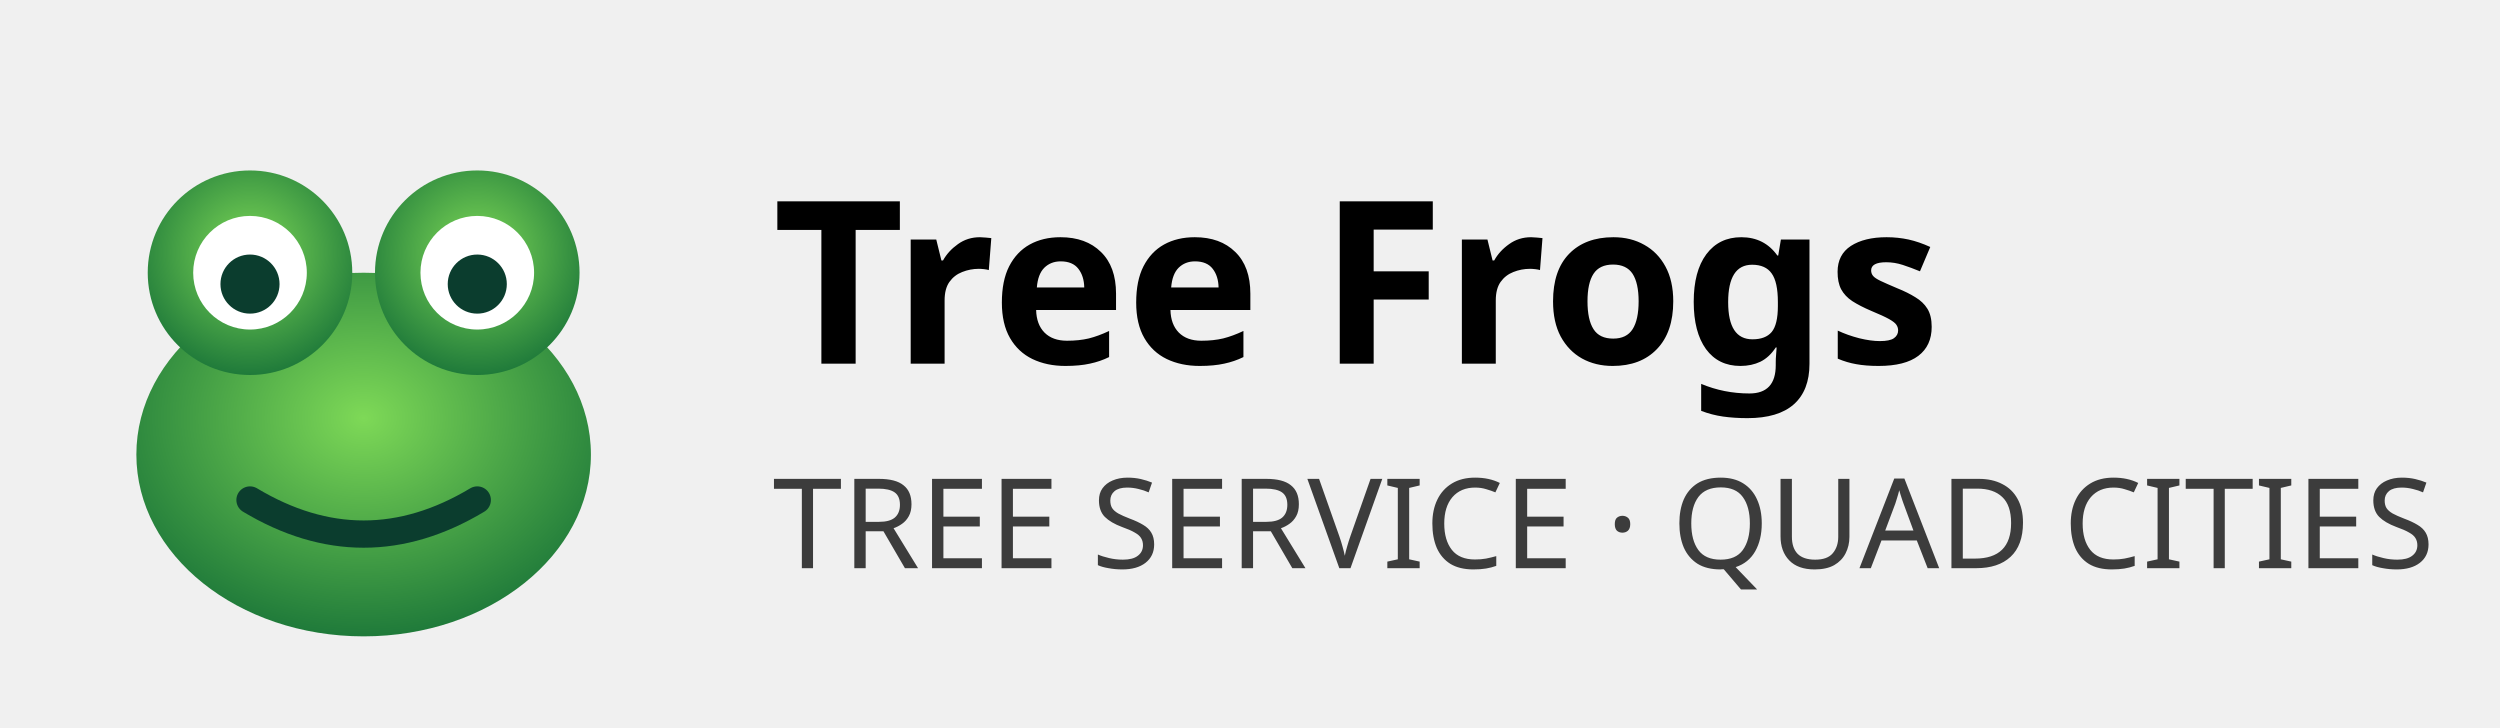
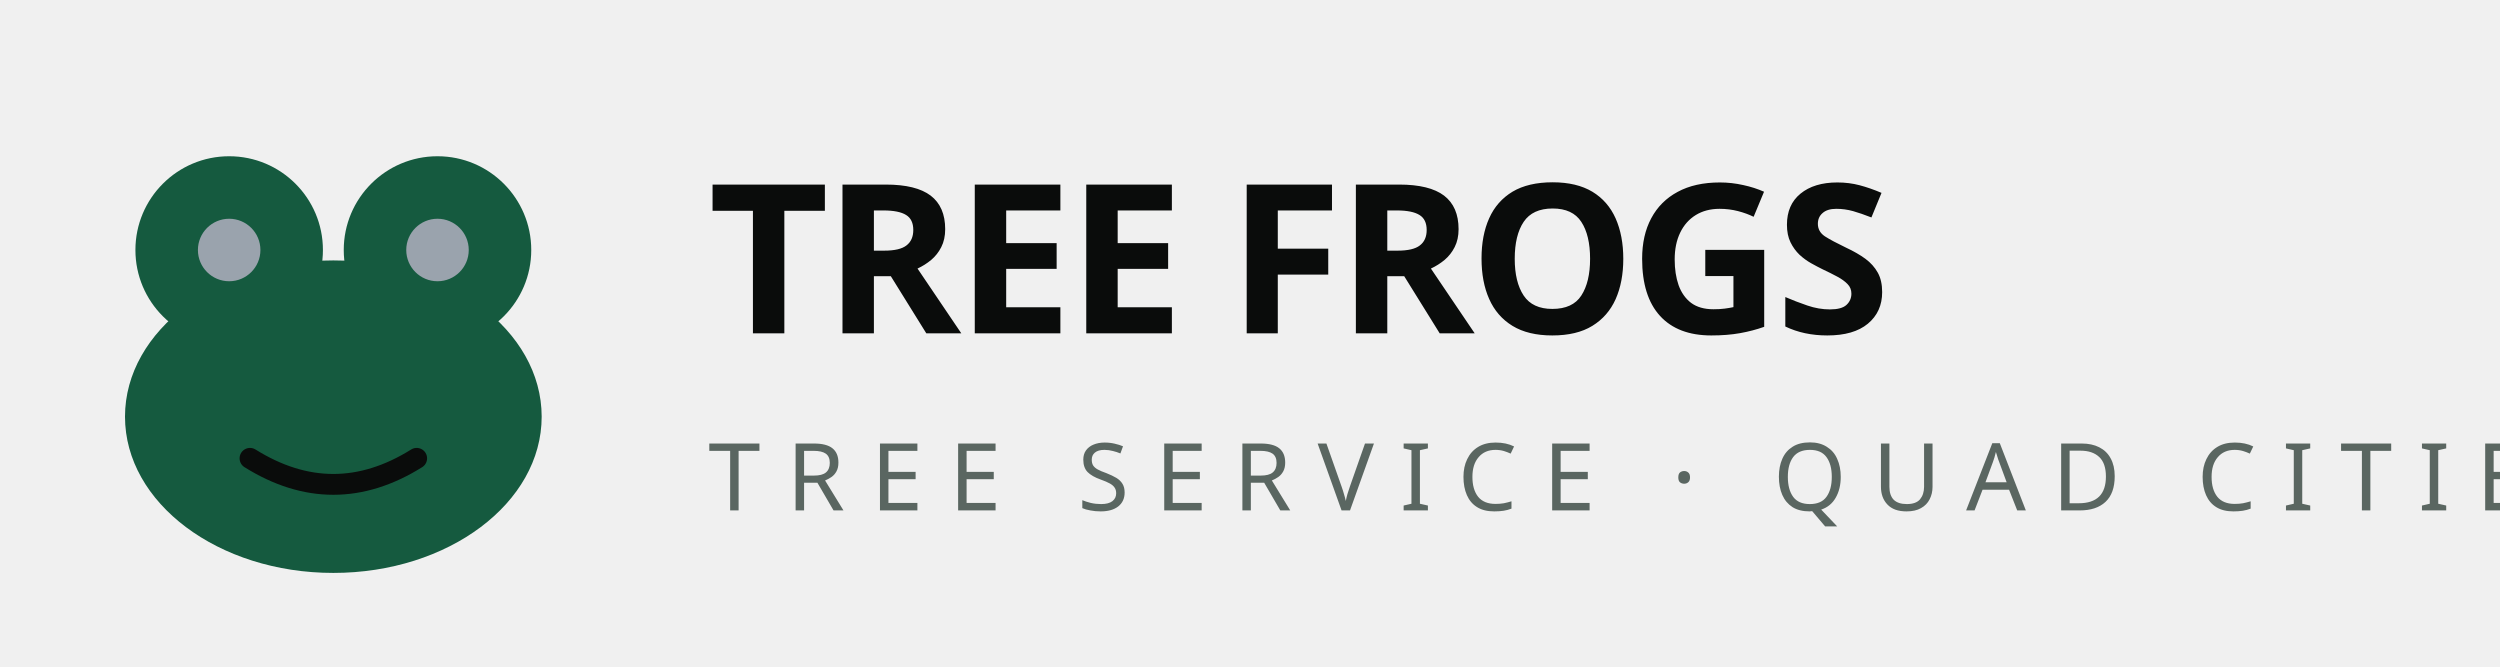
- <svg xmlns="http://www.w3.org/2000/svg" viewBox="0 0 220 64" role="img" aria-label="Tree Frogs Tree Service">
-   <defs>
-     <radialGradient id="lf" cx="50%" cy="40%" r="60%">
-       <stop offset="0%" stop-color="#7ed957" />
-       <stop offset="100%" stop-color="#1f7a3a" />
-     </radialGradient>
-   </defs>
-   <g>
-     <ellipse cx="32" cy="40" rx="20" ry="16" fill="url(#lf)" />
-     <circle cx="22" cy="24" r="9" fill="url(#lf)" />
-     <circle cx="42" cy="24" r="9" fill="url(#lf)" />
-     <circle cx="22" cy="24" r="5" fill="#fff" />
-     <circle cx="42" cy="24" r="5" fill="#fff" />
-     <circle cx="22" cy="25" r="2.6" fill="#0b3d2e" />
-     <circle cx="42" cy="25" r="2.6" fill="#0b3d2e" />
-     <path d="M22 44 Q32 50 42 44" stroke="#0b3d2e" stroke-width="2.4" fill="none" stroke-linecap="round" />
+ <svg xmlns="http://www.w3.org/2000/svg" viewBox="0 0 240 64" role="img" aria-label="Tree Frogs Tree Service">
+   <g fill="#155a3f">
+     <ellipse cx="32" cy="40" rx="20" ry="15" />
+     <circle cx="22" cy="24" r="9" />
+     <circle cx="42" cy="24" r="9" />
  </g>
-   <text x="68" y="32" font-family="'Segoe UI', system-ui, sans-serif" font-weight="800" font-size="20" fill="currentColor">Tree Frogs</text>
-   <text x="68" y="50" font-family="'Segoe UI', system-ui, sans-serif" font-weight="500" font-size="11" fill="currentColor" opacity="0.75">TREE SERVICE · QUAD CITIES</text>
+   <circle cx="22" cy="24" r="3" fill="#9aa3ad" />
+   <circle cx="42" cy="24" r="3" fill="#9aa3ad" />
+   <path d="M24 44 Q32 49 40 44" stroke="#0a0c0b" stroke-width="2" fill="none" stroke-linecap="round" />
+   <text x="68" y="32" font-family="'Segoe UI', system-ui, sans-serif" font-weight="800" font-size="20" letter-spacing="-0.5" fill="#0a0c0b">TREE FROGS</text>
+   <text x="68" y="49" font-family="'Segoe UI', system-ui, sans-serif" font-weight="500" font-size="9" letter-spacing="2.5" fill="#5a6661">TREE SERVICE · QUAD CITIES</text>
</svg>
